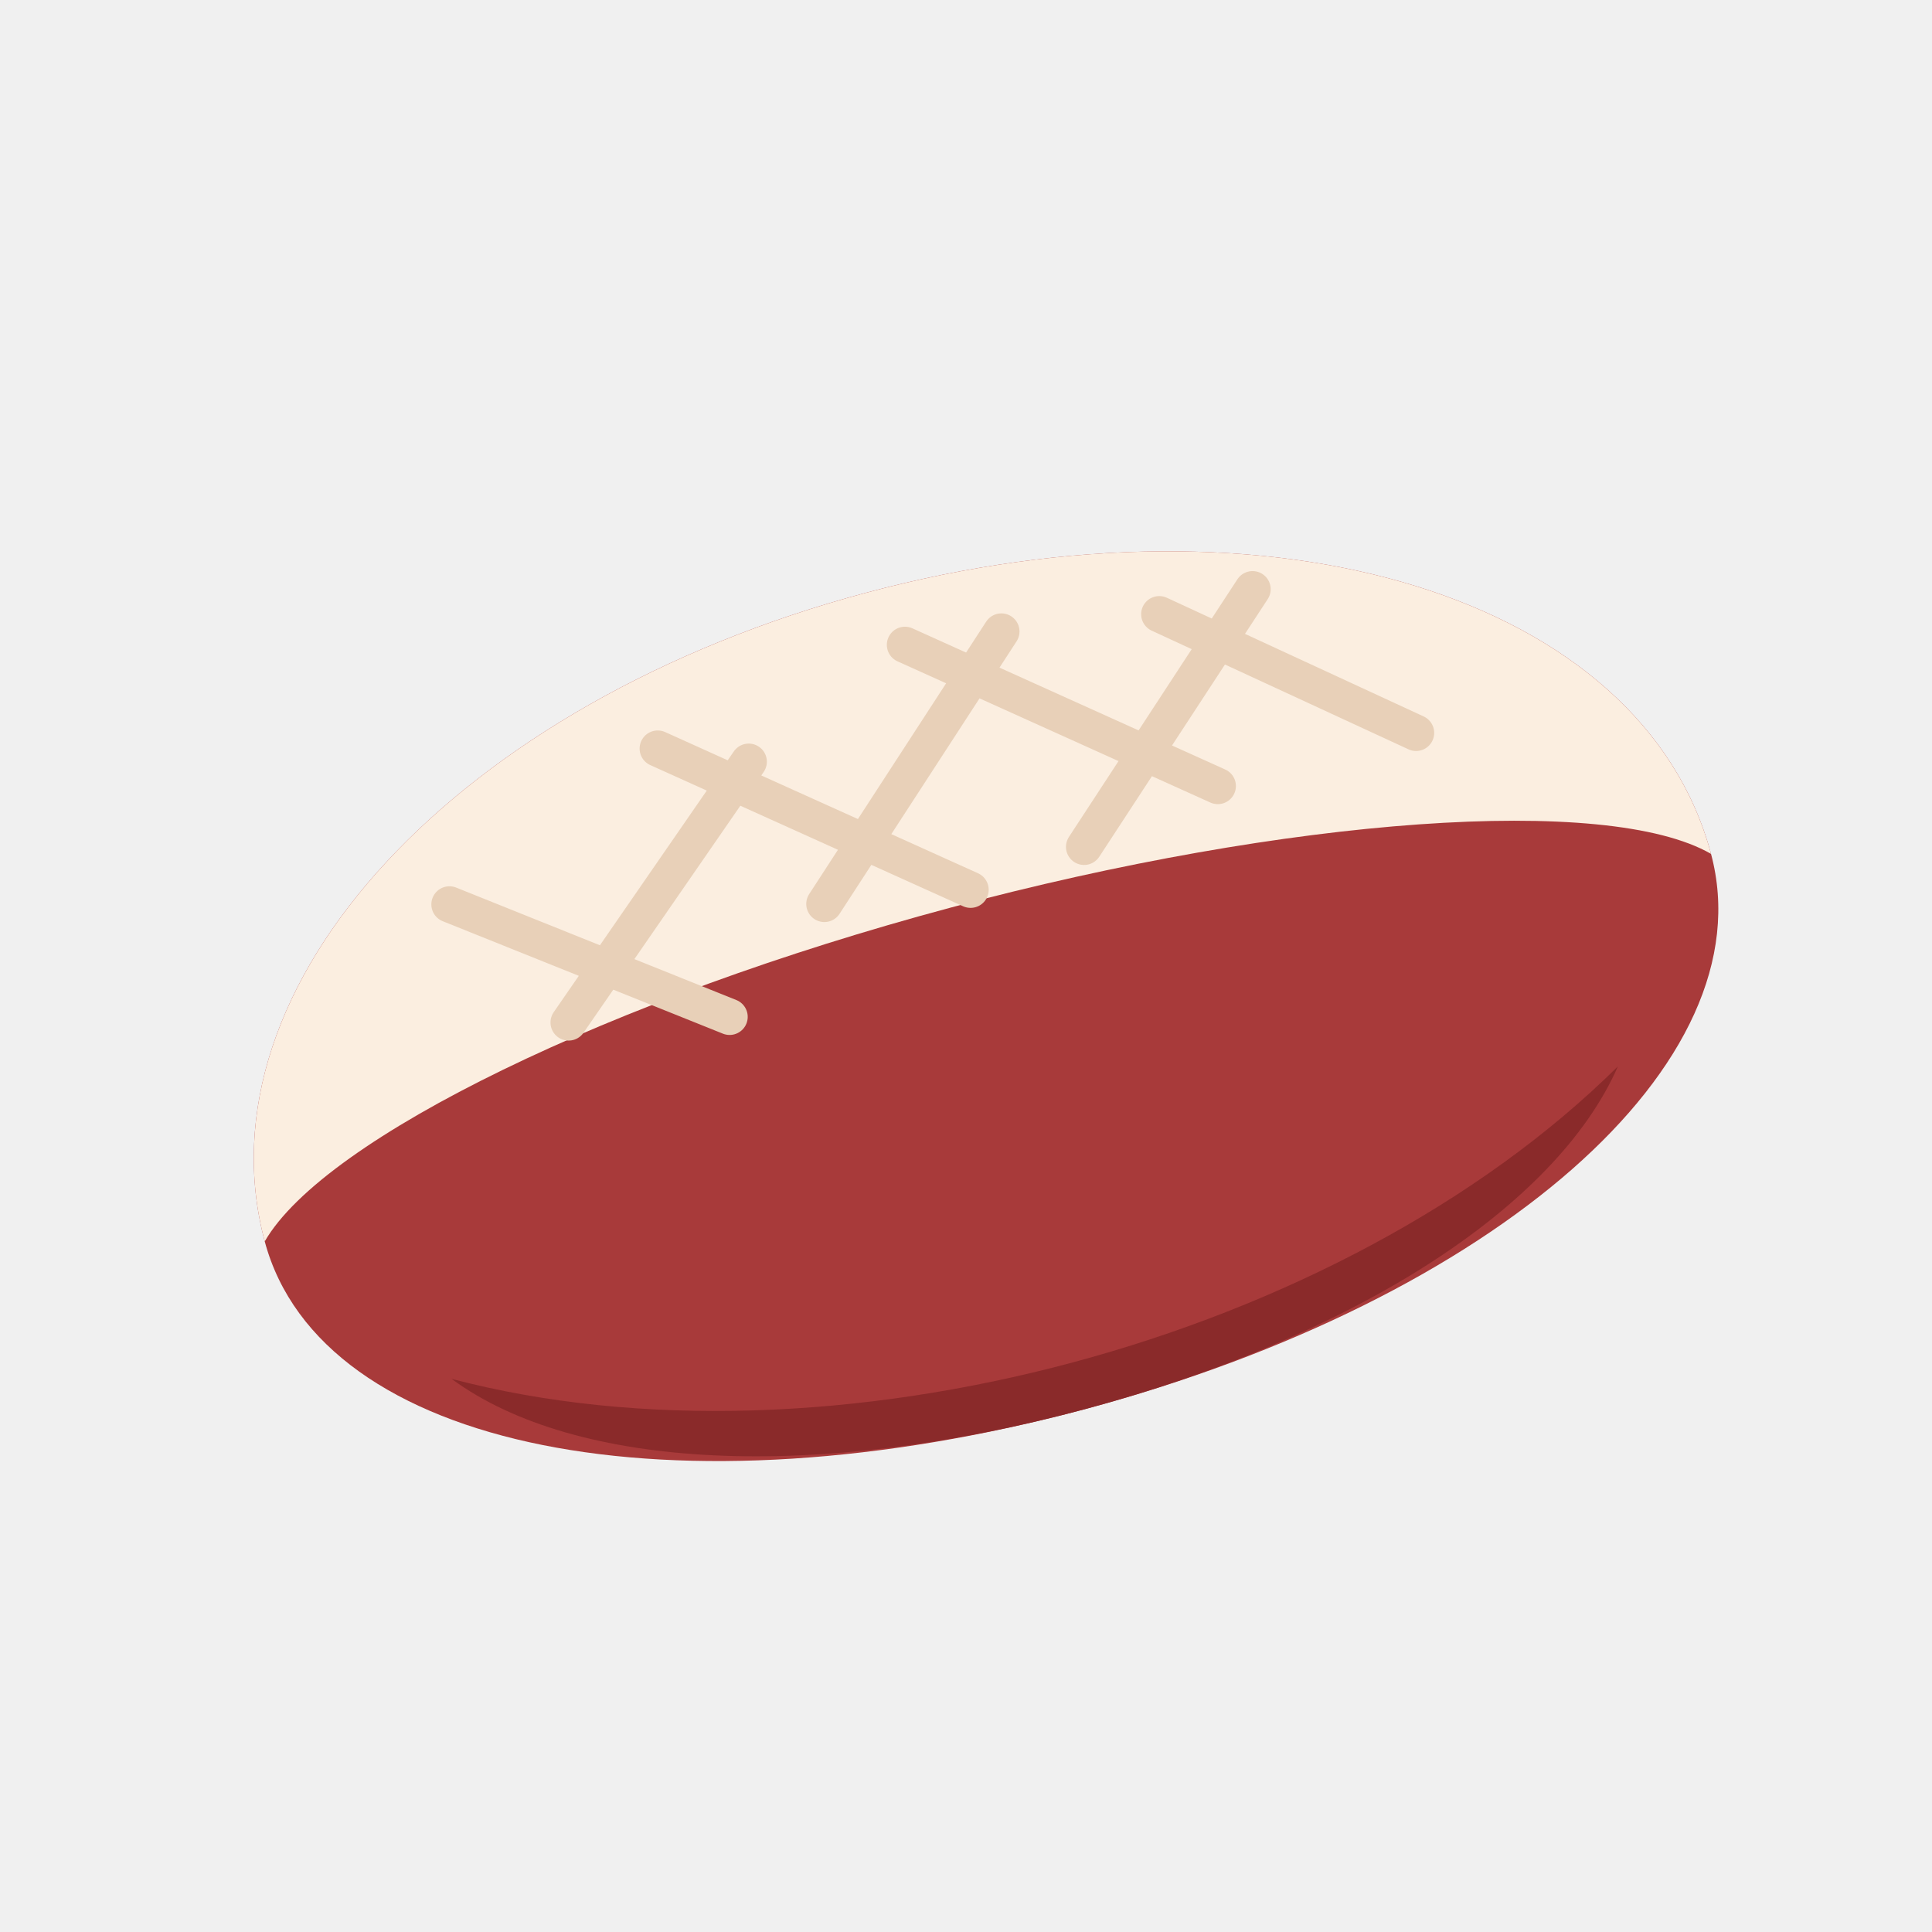
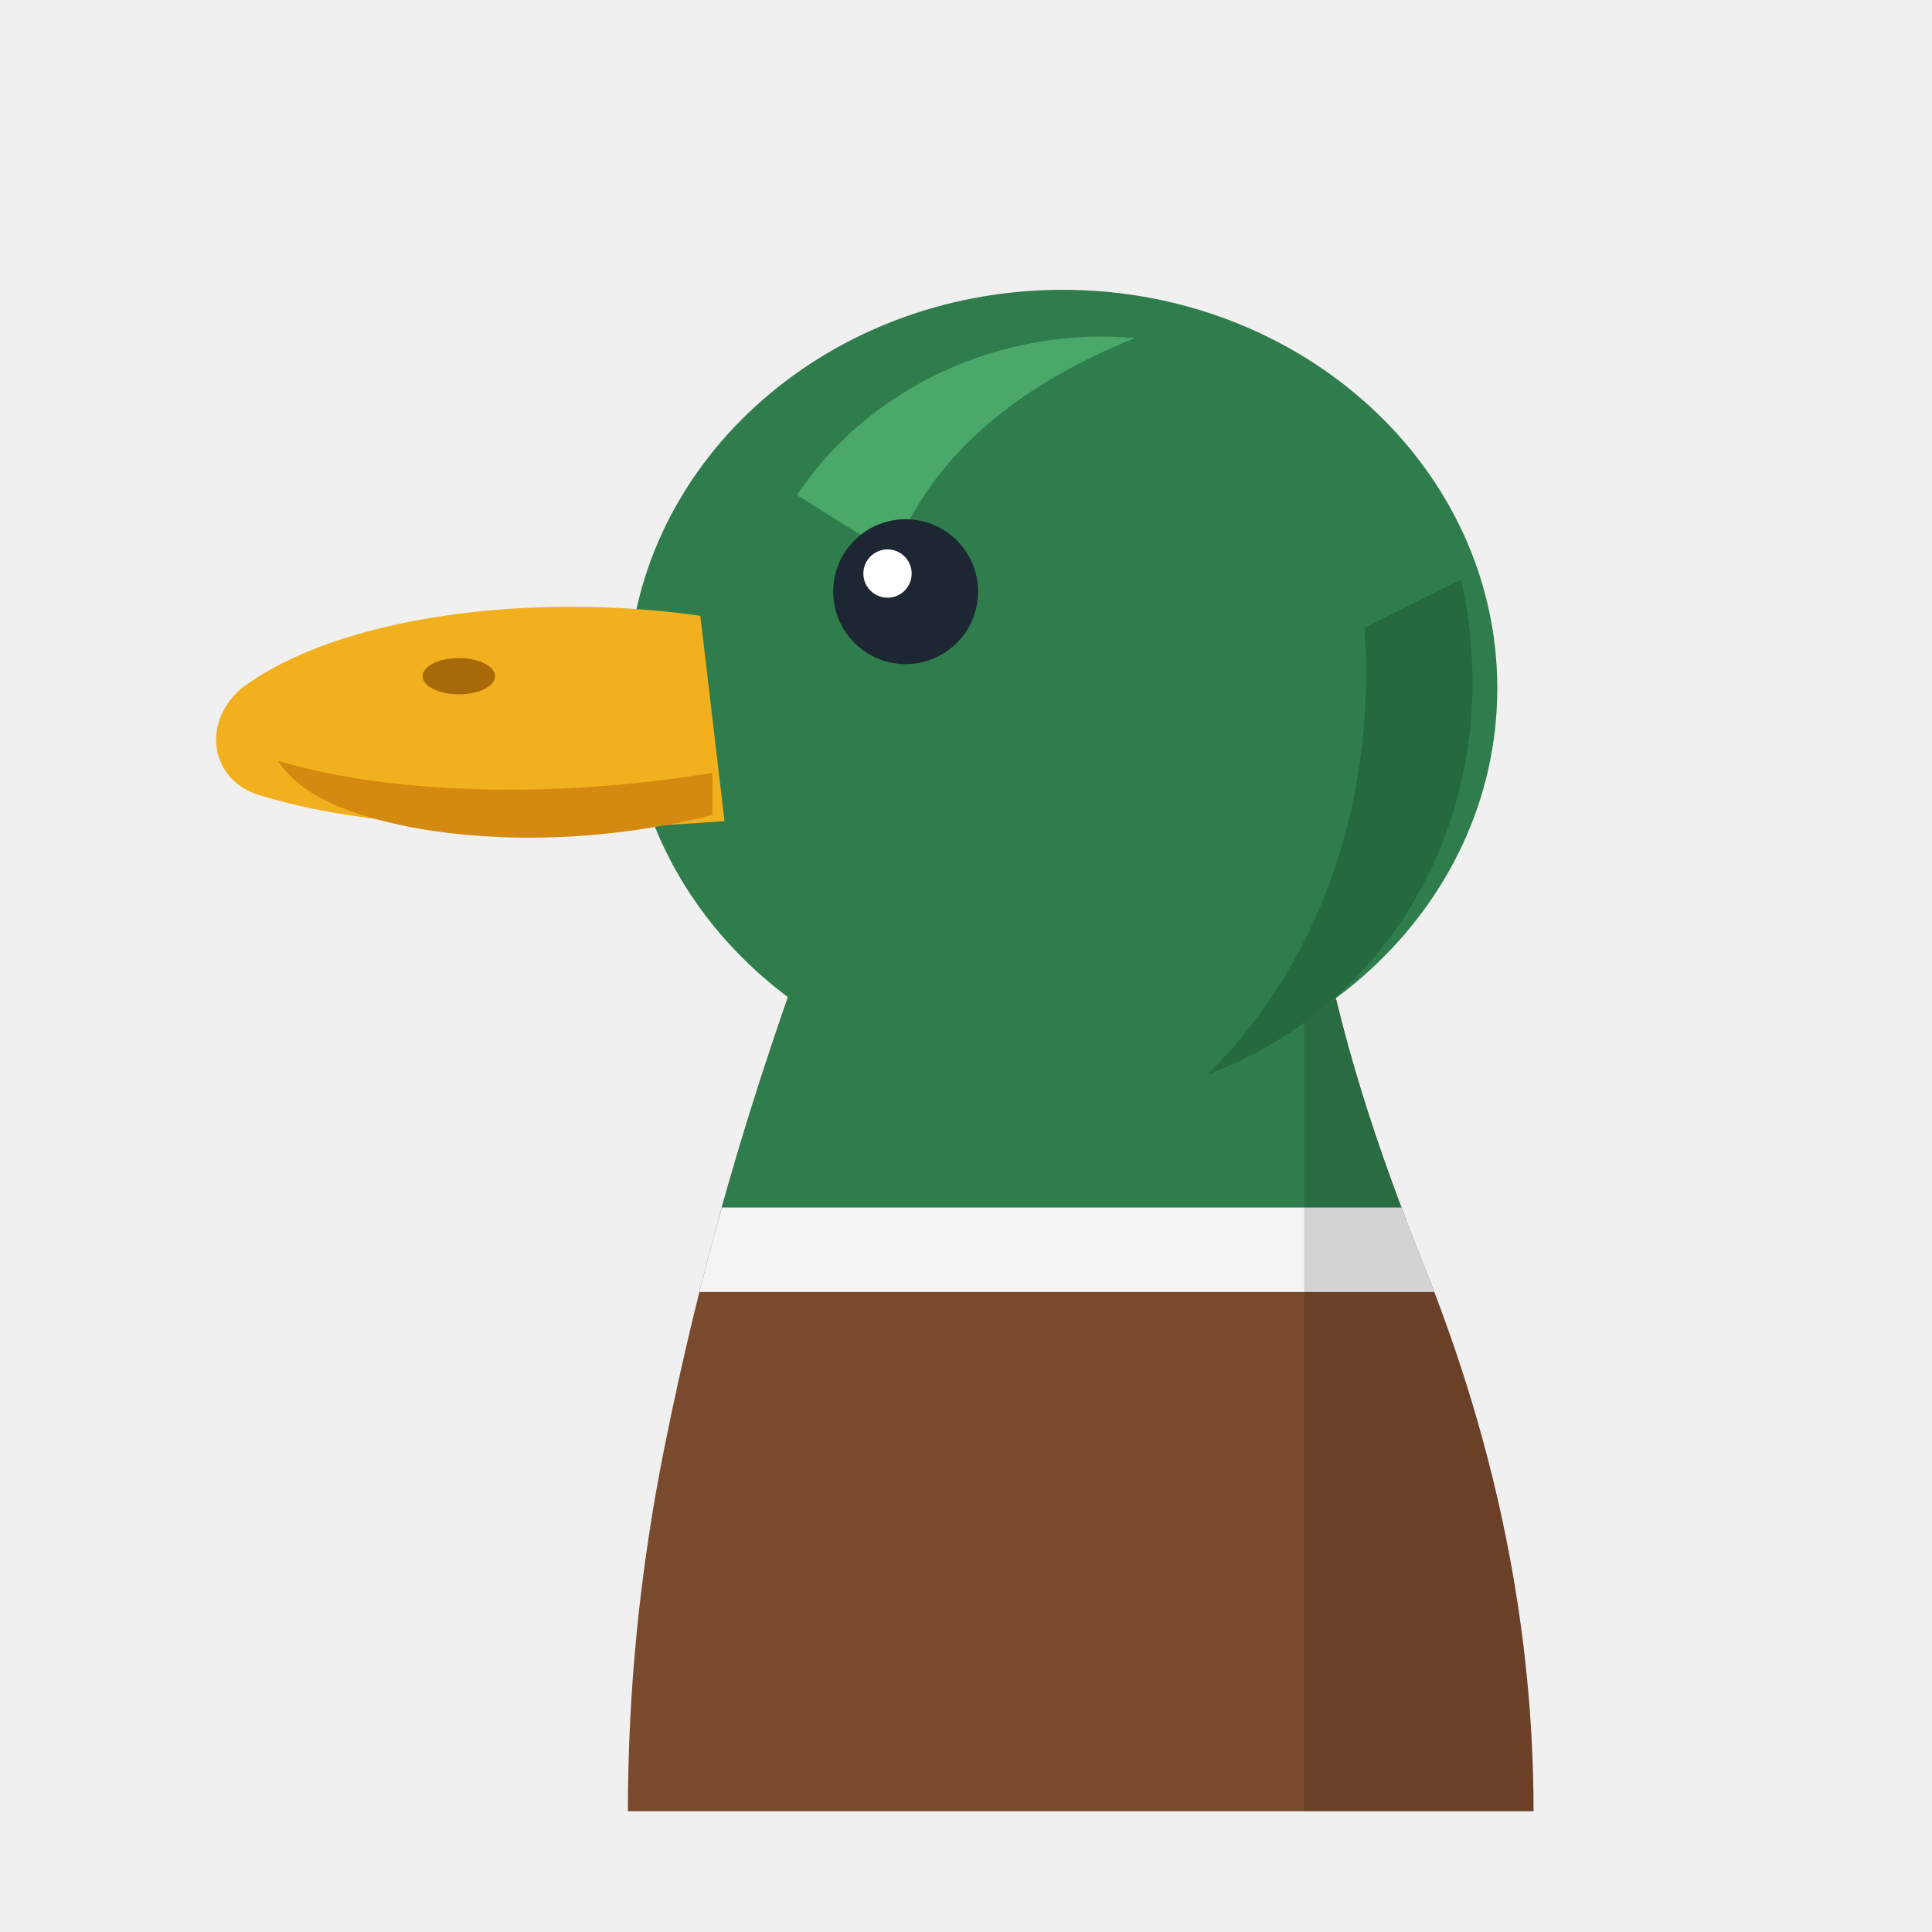
<svg xmlns="http://www.w3.org/2000/svg" viewBox="0 0 32 32">
-   <g transform="rotate(-15 16 16)">
-     <path fill="#a83a3a" d="M3.6 17.4c0-4.4 5.4-7.8 12.4-7.8s12.4 3.4 12.4 7.8c0 3.6-5.4 6.2-12.4 6.2S3.6 21 3.6 17.4z" />
-     <path fill="#fbeee0" d="M3.6 17.4c0-4.4 5.4-7.8 12.4-7.8s12.4 3.4 12.4 7.8c-1.4-1.4-6.6-2.4-12.4-2.4s-11 1-12.4 2.4z" />
-     <path fill="none" stroke="#e8d0b8" stroke-linecap="round" stroke-width="0.6" d="M8 12.8l4 3M12 11.2l4.4 3.6M16.4 10.6l4.4 3.6M20.6 11.2l3.6 3M9.4 15.2l4-3.4M14 14.4l4-3.6M18.4 14.6l3.8-3.4" />
-     <path fill="#8a2a2a" d="M6 20.4c2.8 1.6 6.4 2.4 10 2.4s7.2-.8 10-2.4c-1.6 2-5.4 3.2-10 3.2s-8.4-1.2-10-3.2z" />
+   <clipPath id="cn1">
+     <path d="M13.6 15C12.4 18.2 11.6 21 11 24C10.6 26 10.4 28 10.4 30H25.4C25.4 27 24.8 24 23.6 21C22.8 19 22.2 17.2 21.8 15Z" />
+   </clipPath>
+   <g clip-path="url(#cn1)">
+     <rect width="32" height="32" fill="#7a4a2e" />
+     <rect width="32" height="20.2" fill="#2f7d4c" />
+     <rect width="32" height="1.4" y="20" fill="#f4f4f4" />
+     <rect width="4" height="32" x="21.6" fill="#00000022" />
  </g>
+   <ellipse cx="17.6" cy="11.4" rx="7.2" ry="6.6" fill="#2f7d4c" />
+   <path fill="#4aa86a" d="M13.2 8.2c1.2-1.8 3.4-2.8 5.6-2.6c-2 .8-3.4 2-4 3.6z" />
+   <path fill="#256a3e" d="M24.2 9.6c.8 3.6-1 7-4.2 8.2c1.8-1.8 2.8-4.4 2.6-7.4z" />
+   <path fill="#f2b01e" d="M11.6 10.2C8.8 9.8 5.6 10.2 4 11.4c-.7.6-.5 1.6.4 1.8c2 .6 5 .6 7.6.4z" />
+   <path fill="#d48a10" d="M11.8 12.8c-2.4.4-5.2.4-7.2-.2c.4.6 1.2.9 2.2 1.1c1.6.3 3.4.2 5-.2z" />
+   <ellipse cx="7.6" cy="11.2" rx=".6" ry=".3" fill="#a86a08" />
+   <circle cx="15" cy="9.8" r="1.2" fill="#1d2733" />
+   <circle cx="14.7" cy="9.5" r=".4" fill="#ffffff" />
</svg>
